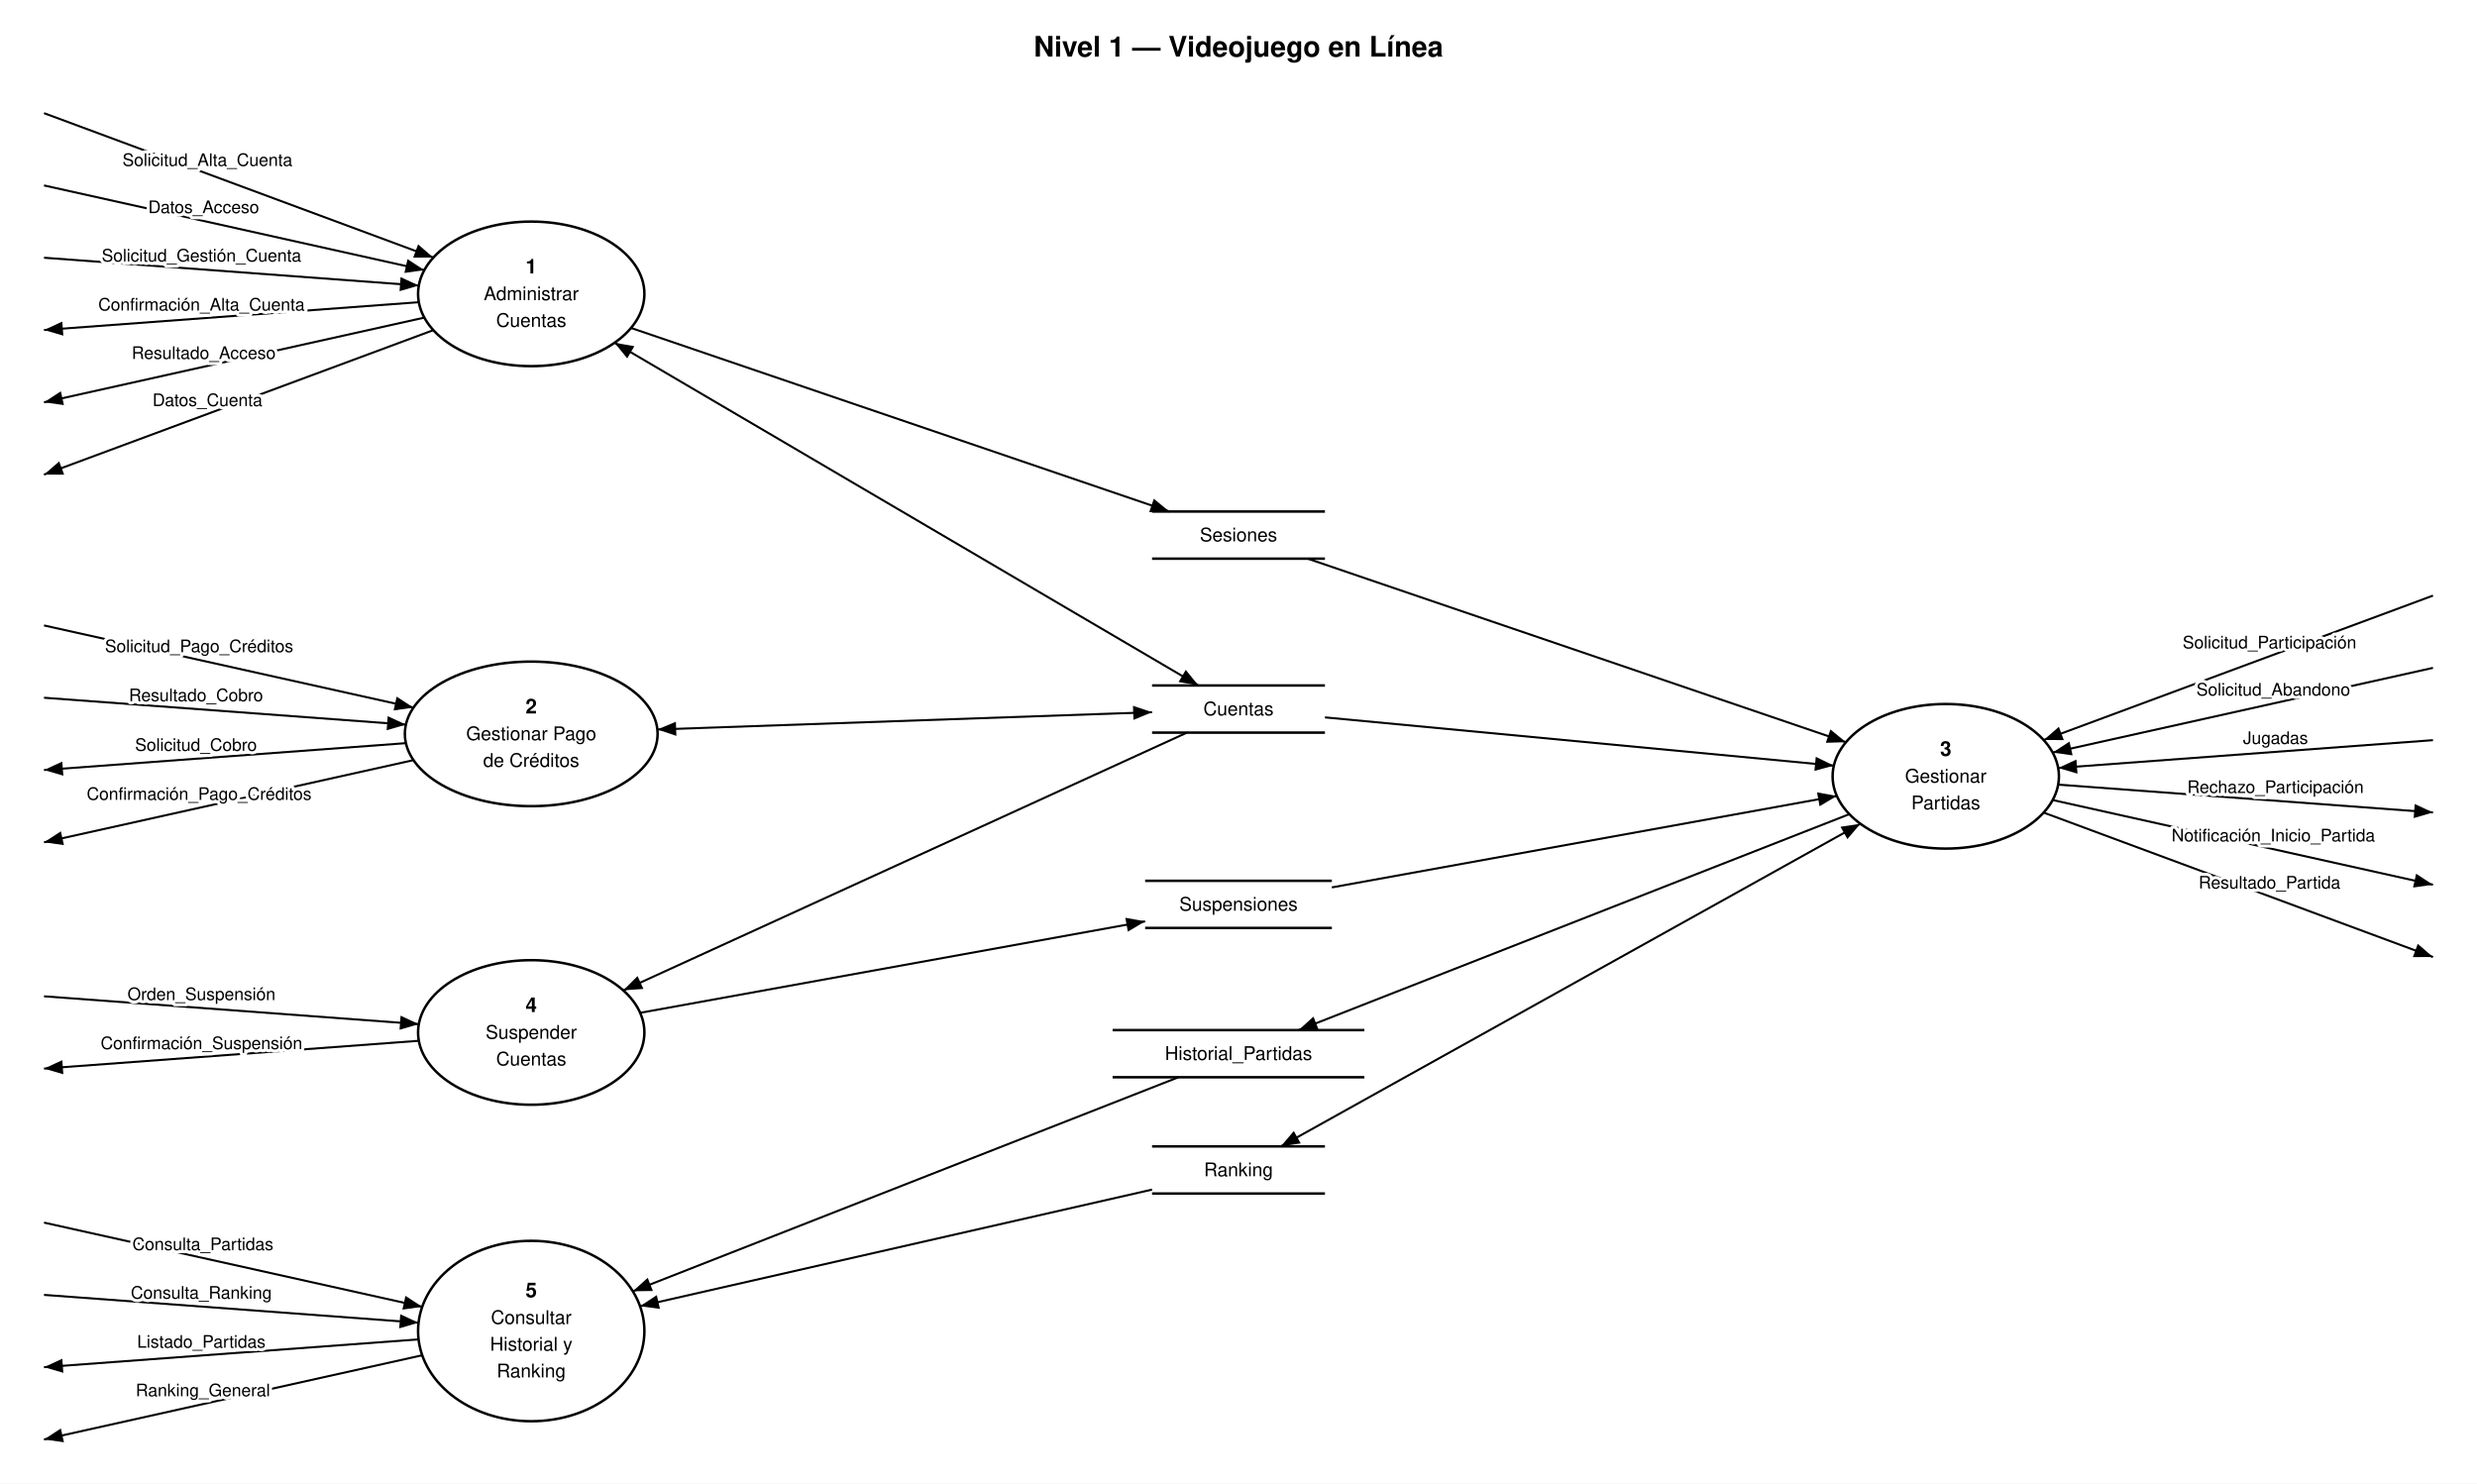
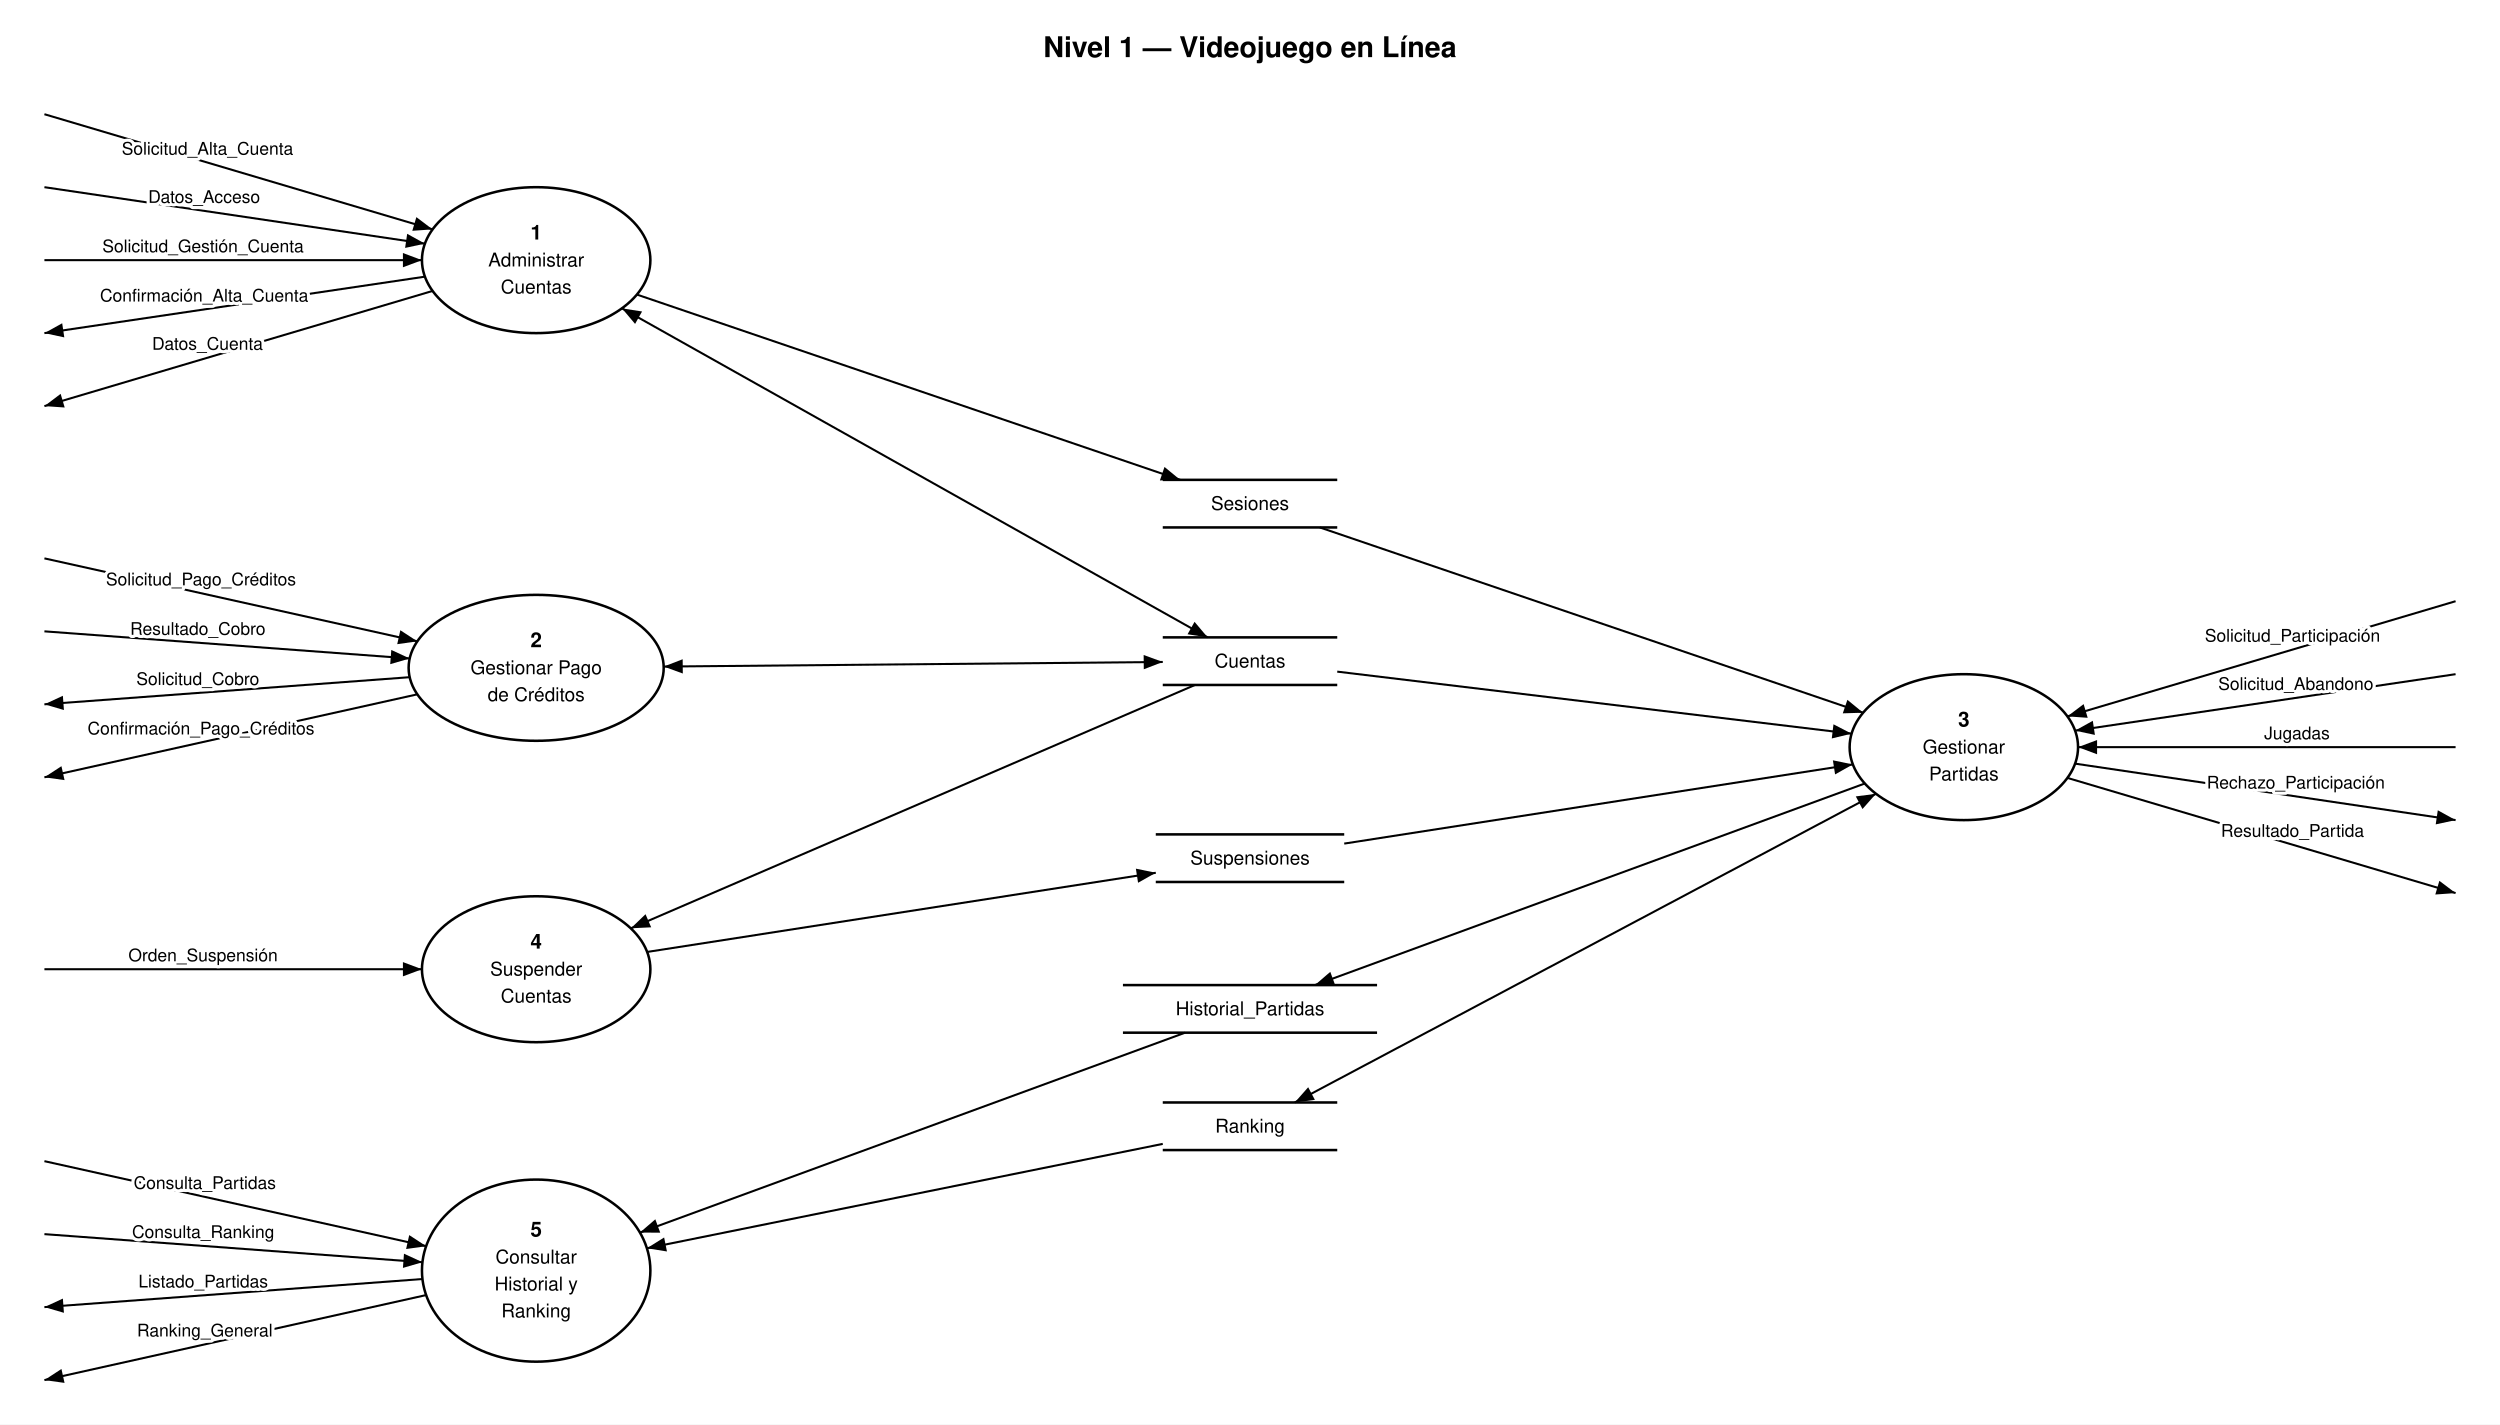
- <svg xmlns="http://www.w3.org/2000/svg" viewBox="-338 -24 1576 944" width="1576" height="944" font-family="Helvetica, Arial, sans-serif">
+ <svg xmlns="http://www.w3.org/2000/svg" viewBox="-338 -24 1576 898" width="1576" height="898" font-family="Helvetica, Arial, sans-serif">
  <defs>
    <marker id="e" markerUnits="userSpaceOnUse" markerWidth="12" markerHeight="9" refX="12" refY="4.5" orient="auto">
      <path d="M0,0 L12,4.5 L0,9 z" fill="#000" />
    </marker>
    <marker id="s" markerUnits="userSpaceOnUse" markerWidth="12" markerHeight="9" refX="0" refY="4.5" orient="auto">
      <path d="M12,0 L0,4.5 L12,9 z" fill="#000" />
    </marker>
  </defs>
-   <rect x="-338" y="-24" width="1576" height="944" fill="#fff" />
+   <rect x="-338" y="-24" width="1576" height="898" fill="#fff" />
  <text x="450.0" y="12.0" text-anchor="middle" font-size="18" font-weight="bold">Nivel 1 — Videojuego en Línea</text>
-   <line x1="-310.0" y1="48.0" x2="-62.3" y2="139.9" stroke="#000" stroke-width="1.3" marker-end="url(#e)" />
-   <text x="-206.0" y="81.6" text-anchor="middle" font-size="11" paint-order="stroke" stroke="#fff" stroke-width="4" stroke-linejoin="round">Solicitud_Alta_Cuenta</text>
-   <line x1="-310.0" y1="94.0" x2="-68.0" y2="147.9" stroke="#000" stroke-width="1.3" marker-end="url(#e)" />
-   <text x="-208.4" y="111.6" text-anchor="middle" font-size="11" paint-order="stroke" stroke="#fff" stroke-width="4" stroke-linejoin="round">Datos_Acceso</text>
-   <line x1="-310.0" y1="140.0" x2="-71.5" y2="157.7" stroke="#000" stroke-width="1.3" marker-end="url(#e)" />
-   <text x="-209.8" y="142.4" text-anchor="middle" font-size="11" paint-order="stroke" stroke="#fff" stroke-width="4" stroke-linejoin="round">Solicitud_Gestión_Cuenta</text>
-   <line x1="-71.5" y1="168.3" x2="-310.0" y2="186.0" stroke="#000" stroke-width="1.3" marker-end="url(#e)" />
-   <text x="-209.8" y="173.6" text-anchor="middle" font-size="11" paint-order="stroke" stroke="#fff" stroke-width="4" stroke-linejoin="round">Confirmación_Alta_Cuenta</text>
-   <line x1="-68.0" y1="178.1" x2="-310.0" y2="232.0" stroke="#000" stroke-width="1.3" marker-end="url(#e)" />
-   <text x="-208.4" y="204.4" text-anchor="middle" font-size="11" paint-order="stroke" stroke="#fff" stroke-width="4" stroke-linejoin="round">Resultado_Acceso</text>
-   <line x1="-62.3" y1="186.1" x2="-310.0" y2="278.0" stroke="#000" stroke-width="1.3" marker-end="url(#e)" />
-   <text x="-206.0" y="234.4" text-anchor="middle" font-size="11" paint-order="stroke" stroke="#fff" stroke-width="4" stroke-linejoin="round">Datos_Cuenta</text>
-   <line x1="-310.0" y1="374.0" x2="-74.9" y2="426.3" stroke="#000" stroke-width="1.3" marker-end="url(#e)" />
-   <text x="-211.3" y="391.0" text-anchor="middle" font-size="11" paint-order="stroke" stroke="#fff" stroke-width="4" stroke-linejoin="round">Solicitud_Pago_Créditos</text>
-   <line x1="-310.0" y1="420.0" x2="-79.7" y2="437.1" stroke="#000" stroke-width="1.3" marker-end="url(#e)" />
-   <text x="-213.3" y="422.2" text-anchor="middle" font-size="11" paint-order="stroke" stroke="#fff" stroke-width="4" stroke-linejoin="round">Resultado_Cobro</text>
-   <line x1="-79.7" y1="448.9" x2="-310.0" y2="466.0" stroke="#000" stroke-width="1.3" marker-end="url(#e)" />
-   <text x="-213.3" y="453.8" text-anchor="middle" font-size="11" paint-order="stroke" stroke="#fff" stroke-width="4" stroke-linejoin="round">Solicitud_Cobro</text>
-   <line x1="-74.9" y1="459.7" x2="-310.0" y2="512.0" stroke="#000" stroke-width="1.3" marker-end="url(#e)" />
-   <text x="-211.3" y="485.0" text-anchor="middle" font-size="11" paint-order="stroke" stroke="#fff" stroke-width="4" stroke-linejoin="round">Confirmación_Pago_Créditos</text>
-   <line x1="1210.0" y1="355.0" x2="962.3" y2="446.9" stroke="#000" stroke-width="1.3" marker-end="url(#e)" />
-   <text x="1106.0" y="388.6" text-anchor="middle" font-size="11" paint-order="stroke" stroke="#fff" stroke-width="4" stroke-linejoin="round">Solicitud_Participación</text>
-   <line x1="1210.0" y1="401.0" x2="968.0" y2="454.9" stroke="#000" stroke-width="1.3" marker-end="url(#e)" />
-   <text x="1108.4" y="418.6" text-anchor="middle" font-size="11" paint-order="stroke" stroke="#fff" stroke-width="4" stroke-linejoin="round">Solicitud_Abandono</text>
-   <line x1="1210.0" y1="447.0" x2="971.5" y2="464.7" stroke="#000" stroke-width="1.3" marker-end="url(#e)" />
-   <text x="1109.8" y="449.4" text-anchor="middle" font-size="11" paint-order="stroke" stroke="#fff" stroke-width="4" stroke-linejoin="round">Jugadas</text>
-   <line x1="971.5" y1="475.3" x2="1210.0" y2="493.0" stroke="#000" stroke-width="1.3" marker-end="url(#e)" />
-   <text x="1109.8" y="480.6" text-anchor="middle" font-size="11" paint-order="stroke" stroke="#fff" stroke-width="4" stroke-linejoin="round">Rechazo_Participación</text>
-   <line x1="968.0" y1="485.1" x2="1210.0" y2="539.0" stroke="#000" stroke-width="1.3" marker-end="url(#e)" />
-   <text x="1108.4" y="511.4" text-anchor="middle" font-size="11" paint-order="stroke" stroke="#fff" stroke-width="4" stroke-linejoin="round">Notificación_Inicio_Partida</text>
-   <line x1="962.3" y1="493.1" x2="1210.0" y2="585.0" stroke="#000" stroke-width="1.3" marker-end="url(#e)" />
-   <text x="1106.0" y="541.4" text-anchor="middle" font-size="11" paint-order="stroke" stroke="#fff" stroke-width="4" stroke-linejoin="round">Resultado_Partida</text>
-   <line x1="-310.0" y1="610.0" x2="-71.5" y2="627.7" stroke="#000" stroke-width="1.3" marker-end="url(#e)" />
-   <text x="-209.8" y="612.4" text-anchor="middle" font-size="11" paint-order="stroke" stroke="#fff" stroke-width="4" stroke-linejoin="round">Orden_Suspensión</text>
-   <line x1="-71.5" y1="638.3" x2="-310.0" y2="656.0" stroke="#000" stroke-width="1.3" marker-end="url(#e)" />
-   <text x="-209.8" y="643.6" text-anchor="middle" font-size="11" paint-order="stroke" stroke="#fff" stroke-width="4" stroke-linejoin="round">Confirmación_Suspensión</text>
-   <line x1="-310.0" y1="754.0" x2="-69.3" y2="807.6" stroke="#000" stroke-width="1.3" marker-end="url(#e)" />
-   <text x="-208.9" y="771.5" text-anchor="middle" font-size="11" paint-order="stroke" stroke="#fff" stroke-width="4" stroke-linejoin="round">Consulta_Partidas</text>
-   <line x1="-310.0" y1="800.0" x2="-71.7" y2="817.7" stroke="#000" stroke-width="1.3" marker-end="url(#e)" />
-   <text x="-209.9" y="802.4" text-anchor="middle" font-size="11" paint-order="stroke" stroke="#fff" stroke-width="4" stroke-linejoin="round">Consulta_Ranking</text>
-   <line x1="-71.7" y1="828.3" x2="-310.0" y2="846.0" stroke="#000" stroke-width="1.3" marker-end="url(#e)" />
-   <text x="-209.9" y="833.6" text-anchor="middle" font-size="11" paint-order="stroke" stroke="#fff" stroke-width="4" stroke-linejoin="round">Listado_Partidas</text>
-   <line x1="-69.3" y1="838.4" x2="-310.0" y2="892.0" stroke="#000" stroke-width="1.3" marker-end="url(#e)" />
-   <text x="-208.9" y="864.5" text-anchor="middle" font-size="11" paint-order="stroke" stroke="#fff" stroke-width="4" stroke-linejoin="round">Ranking_General</text>
-   <line x1="53.0" y1="194.1" x2="424.5" y2="412.2" stroke="#000" stroke-width="1.3" marker-end="url(#e)" marker-start="url(#s)" />
-   <line x1="63.5" y1="184.7" x2="406.0" y2="301.5" stroke="#000" stroke-width="1.3" marker-end="url(#e)" />
-   <line x1="80.2" y1="440.2" x2="395.0" y2="429.2" stroke="#000" stroke-width="1.3" marker-end="url(#e)" marker-start="url(#s)" />
-   <line x1="505.0" y1="432.5" x2="828.8" y2="463.2" stroke="#000" stroke-width="1.3" marker-end="url(#e)" />
-   <line x1="494.0" y1="331.5" x2="836.5" y2="448.3" stroke="#000" stroke-width="1.3" marker-end="url(#e)" />
-   <line x1="509.4" y1="540.7" x2="830.7" y2="482.5" stroke="#000" stroke-width="1.3" marker-end="url(#e)" />
-   <line x1="838.6" y1="494.1" x2="488.2" y2="631.5" stroke="#000" stroke-width="1.3" marker-end="url(#e)" />
-   <line x1="845.7" y1="500.2" x2="476.9" y2="705.5" stroke="#000" stroke-width="1.3" marker-end="url(#e)" marker-start="url(#s)" />
-   <line x1="417.2" y1="442.2" x2="58.6" y2="606.2" stroke="#000" stroke-width="1.3" marker-end="url(#e)" />
-   <line x1="69.3" y1="620.5" x2="390.6" y2="562.3" stroke="#000" stroke-width="1.3" marker-end="url(#e)" />
-   <line x1="411.8" y1="661.5" x2="64.6" y2="797.7" stroke="#000" stroke-width="1.3" marker-end="url(#e)" />
-   <line x1="395.0" y1="733.0" x2="69.2" y2="807.2" stroke="#000" stroke-width="1.3" marker-end="url(#e)" />
-   <ellipse cx="0.0" cy="163.0" rx="72.0" ry="46.0" fill="#fff" stroke="#000" stroke-width="1.6" />
-   <text x="0.0" y="150.0" text-anchor="middle" font-weight="bold" font-size="13">1</text>
-   <text x="0.0" y="167.0" text-anchor="middle" font-size="12">Administrar</text>
-   <text x="0.0" y="184.0" text-anchor="middle" font-size="12">Cuentas</text>
-   <ellipse cx="0.0" cy="443.0" rx="80.4" ry="46.0" fill="#fff" stroke="#000" stroke-width="1.6" />
-   <text x="0.0" y="430.0" text-anchor="middle" font-weight="bold" font-size="13">2</text>
-   <text x="0.0" y="447.0" text-anchor="middle" font-size="12">Gestionar Pago</text>
-   <text x="0.0" y="464.0" text-anchor="middle" font-size="12">de Créditos</text>
-   <ellipse cx="900.0" cy="470.0" rx="72.0" ry="46.0" fill="#fff" stroke="#000" stroke-width="1.6" />
-   <text x="900.0" y="457.0" text-anchor="middle" font-weight="bold" font-size="13">3</text>
-   <text x="900.0" y="474.0" text-anchor="middle" font-size="12">Gestionar</text>
-   <text x="900.0" y="491.0" text-anchor="middle" font-size="12">Partidas</text>
-   <ellipse cx="0.0" cy="633.0" rx="72.0" ry="46.0" fill="#fff" stroke="#000" stroke-width="1.6" />
-   <text x="0.0" y="620.0" text-anchor="middle" font-weight="bold" font-size="13">4</text>
-   <text x="0.0" y="637.0" text-anchor="middle" font-size="12">Suspender</text>
-   <text x="0.0" y="654.0" text-anchor="middle" font-size="12">Cuentas</text>
-   <ellipse cx="0.0" cy="823.0" rx="72.0" ry="57.4" fill="#fff" stroke="#000" stroke-width="1.6" />
-   <text x="0.0" y="801.5" text-anchor="middle" font-weight="bold" font-size="13">5</text>
-   <text x="0.0" y="818.5" text-anchor="middle" font-size="12">Consultar</text>
-   <text x="0.0" y="835.5" text-anchor="middle" font-size="12">Historial y</text>
-   <text x="0.0" y="852.5" text-anchor="middle" font-size="12">Ranking</text>
-   <line x1="395.0" y1="412.2" x2="505.0" y2="412.2" stroke="#000" stroke-width="1.6" />
-   <line x1="395.0" y1="442.2" x2="505.0" y2="442.2" stroke="#000" stroke-width="1.6" />
-   <text x="450.0" y="431.2" text-anchor="middle" font-size="12">Cuentas</text>
-   <line x1="395.0" y1="301.5" x2="505.0" y2="301.5" stroke="#000" stroke-width="1.6" />
-   <line x1="395.0" y1="331.5" x2="505.0" y2="331.5" stroke="#000" stroke-width="1.6" />
-   <text x="450.0" y="320.5" text-anchor="middle" font-size="12">Sesiones</text>
-   <line x1="390.6" y1="536.5" x2="509.4" y2="536.5" stroke="#000" stroke-width="1.6" />
-   <line x1="390.6" y1="566.5" x2="509.4" y2="566.5" stroke="#000" stroke-width="1.6" />
-   <text x="450.0" y="555.5" text-anchor="middle" font-size="12">Suspensiones</text>
-   <line x1="369.9" y1="631.5" x2="530.1" y2="631.5" stroke="#000" stroke-width="1.6" />
-   <line x1="369.9" y1="661.5" x2="530.1" y2="661.5" stroke="#000" stroke-width="1.6" />
-   <text x="450.0" y="650.5" text-anchor="middle" font-size="12">Historial_Partidas</text>
-   <line x1="395.0" y1="705.5" x2="505.0" y2="705.5" stroke="#000" stroke-width="1.6" />
-   <line x1="395.0" y1="735.5" x2="505.0" y2="735.5" stroke="#000" stroke-width="1.6" />
-   <text x="450.0" y="724.5" text-anchor="middle" font-size="12">Ranking</text>
+   <line x1="-310.0" y1="48.0" x2="-65.3" y2="120.6" stroke="#000" stroke-width="1.3" marker-end="url(#e)" />
+   <text x="-207.2" y="73.5" text-anchor="middle" font-size="11" paint-order="stroke" stroke="#fff" stroke-width="4" stroke-linejoin="round">Solicitud_Alta_Cuenta</text>
+   <line x1="-310.0" y1="94.0" x2="-70.1" y2="129.6" stroke="#000" stroke-width="1.3" marker-end="url(#e)" />
+   <text x="-209.3" y="103.9" text-anchor="middle" font-size="11" paint-order="stroke" stroke="#fff" stroke-width="4" stroke-linejoin="round">Datos_Acceso</text>
+   <line x1="-310.0" y1="140.0" x2="-72.0" y2="140.0" stroke="#000" stroke-width="1.3" marker-end="url(#e)" />
+   <text x="-210.0" y="135.0" text-anchor="middle" font-size="11" paint-order="stroke" stroke="#fff" stroke-width="4" stroke-linejoin="round">Solicitud_Gestión_Cuenta</text>
+   <line x1="-70.1" y1="150.4" x2="-310.0" y2="186.0" stroke="#000" stroke-width="1.3" marker-end="url(#e)" />
+   <text x="-209.3" y="166.1" text-anchor="middle" font-size="11" paint-order="stroke" stroke="#fff" stroke-width="4" stroke-linejoin="round">Confirmación_Alta_Cuenta</text>
+   <line x1="-65.3" y1="159.4" x2="-310.0" y2="232.0" stroke="#000" stroke-width="1.3" marker-end="url(#e)" />
+   <text x="-207.2" y="196.5" text-anchor="middle" font-size="11" paint-order="stroke" stroke="#fff" stroke-width="4" stroke-linejoin="round">Datos_Cuenta</text>
+   <line x1="-310.0" y1="328.0" x2="-74.9" y2="380.3" stroke="#000" stroke-width="1.3" marker-end="url(#e)" />
+   <text x="-211.3" y="345.0" text-anchor="middle" font-size="11" paint-order="stroke" stroke="#fff" stroke-width="4" stroke-linejoin="round">Solicitud_Pago_Créditos</text>
+   <line x1="-310.0" y1="374.0" x2="-79.7" y2="391.1" stroke="#000" stroke-width="1.3" marker-end="url(#e)" />
+   <text x="-213.3" y="376.2" text-anchor="middle" font-size="11" paint-order="stroke" stroke="#fff" stroke-width="4" stroke-linejoin="round">Resultado_Cobro</text>
+   <line x1="-79.7" y1="402.9" x2="-310.0" y2="420.0" stroke="#000" stroke-width="1.3" marker-end="url(#e)" />
+   <text x="-213.3" y="407.8" text-anchor="middle" font-size="11" paint-order="stroke" stroke="#fff" stroke-width="4" stroke-linejoin="round">Solicitud_Cobro</text>
+   <line x1="-74.9" y1="413.7" x2="-310.0" y2="466.0" stroke="#000" stroke-width="1.3" marker-end="url(#e)" />
+   <text x="-211.3" y="439.0" text-anchor="middle" font-size="11" paint-order="stroke" stroke="#fff" stroke-width="4" stroke-linejoin="round">Confirmación_Pago_Créditos</text>
+   <line x1="1210.0" y1="355.0" x2="965.3" y2="427.6" stroke="#000" stroke-width="1.3" marker-end="url(#e)" />
+   <text x="1107.2" y="380.5" text-anchor="middle" font-size="11" paint-order="stroke" stroke="#fff" stroke-width="4" stroke-linejoin="round">Solicitud_Participación</text>
+   <line x1="1210.0" y1="401.0" x2="970.1" y2="436.6" stroke="#000" stroke-width="1.3" marker-end="url(#e)" />
+   <text x="1109.3" y="410.9" text-anchor="middle" font-size="11" paint-order="stroke" stroke="#fff" stroke-width="4" stroke-linejoin="round">Solicitud_Abandono</text>
+   <line x1="1210.0" y1="447.0" x2="972.0" y2="447.0" stroke="#000" stroke-width="1.3" marker-end="url(#e)" />
+   <text x="1110.0" y="442.0" text-anchor="middle" font-size="11" paint-order="stroke" stroke="#fff" stroke-width="4" stroke-linejoin="round">Jugadas</text>
+   <line x1="970.1" y1="457.4" x2="1210.0" y2="493.0" stroke="#000" stroke-width="1.3" marker-end="url(#e)" />
+   <text x="1109.3" y="473.1" text-anchor="middle" font-size="11" paint-order="stroke" stroke="#fff" stroke-width="4" stroke-linejoin="round">Rechazo_Participación</text>
+   <line x1="965.3" y1="466.4" x2="1210.0" y2="539.0" stroke="#000" stroke-width="1.3" marker-end="url(#e)" />
+   <text x="1107.2" y="503.5" text-anchor="middle" font-size="11" paint-order="stroke" stroke="#fff" stroke-width="4" stroke-linejoin="round">Resultado_Partida</text>
+   <line x1="-310.0" y1="587.0" x2="-72.0" y2="587.0" stroke="#000" stroke-width="1.3" marker-end="url(#e)" />
+   <text x="-210.0" y="582.0" text-anchor="middle" font-size="11" paint-order="stroke" stroke="#fff" stroke-width="4" stroke-linejoin="round">Orden_Suspensión</text>
+   <line x1="-310.0" y1="708.0" x2="-69.3" y2="761.6" stroke="#000" stroke-width="1.3" marker-end="url(#e)" />
+   <text x="-208.9" y="725.5" text-anchor="middle" font-size="11" paint-order="stroke" stroke="#fff" stroke-width="4" stroke-linejoin="round">Consulta_Partidas</text>
+   <line x1="-310.0" y1="754.0" x2="-71.7" y2="771.7" stroke="#000" stroke-width="1.3" marker-end="url(#e)" />
+   <text x="-209.9" y="756.4" text-anchor="middle" font-size="11" paint-order="stroke" stroke="#fff" stroke-width="4" stroke-linejoin="round">Consulta_Ranking</text>
+   <line x1="-71.7" y1="782.3" x2="-310.0" y2="800.0" stroke="#000" stroke-width="1.3" marker-end="url(#e)" />
+   <text x="-209.9" y="787.6" text-anchor="middle" font-size="11" paint-order="stroke" stroke="#fff" stroke-width="4" stroke-linejoin="round">Listado_Partidas</text>
+   <line x1="-69.3" y1="792.4" x2="-310.0" y2="846.0" stroke="#000" stroke-width="1.3" marker-end="url(#e)" />
+   <text x="-208.9" y="818.5" text-anchor="middle" font-size="11" paint-order="stroke" stroke="#fff" stroke-width="4" stroke-linejoin="round">Ranking_General</text>
+   <line x1="54.1" y1="170.4" x2="423.3" y2="377.8" stroke="#000" stroke-width="1.3" marker-end="url(#e)" marker-start="url(#s)" />
+   <line x1="63.5" y1="161.7" x2="406.0" y2="278.5" stroke="#000" stroke-width="1.3" marker-end="url(#e)" />
+   <line x1="80.4" y1="396.2" x2="395.0" y2="393.3" stroke="#000" stroke-width="1.3" marker-end="url(#e)" marker-start="url(#s)" />
+   <line x1="505.0" y1="399.4" x2="829.2" y2="438.5" stroke="#000" stroke-width="1.3" marker-end="url(#e)" />
+   <line x1="494.0" y1="308.5" x2="836.5" y2="425.3" stroke="#000" stroke-width="1.3" marker-end="url(#e)" />
+   <line x1="509.4" y1="507.8" x2="830.0" y2="457.9" stroke="#000" stroke-width="1.3" marker-end="url(#e)" />
+   <line x1="837.6" y1="469.9" x2="490.9" y2="597.0" stroke="#000" stroke-width="1.3" marker-end="url(#e)" />
+   <line x1="844.6" y1="476.4" x2="478.2" y2="671.0" stroke="#000" stroke-width="1.3" marker-end="url(#e)" marker-start="url(#s)" />
+   <line x1="415.3" y1="407.8" x2="59.7" y2="561.2" stroke="#000" stroke-width="1.3" marker-end="url(#e)" />
+   <line x1="70.0" y1="576.1" x2="390.6" y2="526.2" stroke="#000" stroke-width="1.3" marker-end="url(#e)" />
+   <line x1="409.1" y1="627.0" x2="65.4" y2="753.0" stroke="#000" stroke-width="1.3" marker-end="url(#e)" />
+   <line x1="395.0" y1="697.1" x2="69.8" y2="762.9" stroke="#000" stroke-width="1.3" marker-end="url(#e)" />
+   <ellipse cx="0.0" cy="140.0" rx="72.0" ry="46.0" fill="#fff" stroke="#000" stroke-width="1.6" />
+   <text x="0.0" y="127.0" text-anchor="middle" font-weight="bold" font-size="13">1</text>
+   <text x="0.0" y="144.0" text-anchor="middle" font-size="12">Administrar</text>
+   <text x="0.0" y="161.0" text-anchor="middle" font-size="12">Cuentas</text>
+   <ellipse cx="0.0" cy="397.0" rx="80.4" ry="46.0" fill="#fff" stroke="#000" stroke-width="1.6" />
+   <text x="0.0" y="384.0" text-anchor="middle" font-weight="bold" font-size="13">2</text>
+   <text x="0.0" y="401.0" text-anchor="middle" font-size="12">Gestionar Pago</text>
+   <text x="0.0" y="418.0" text-anchor="middle" font-size="12">de Créditos</text>
+   <ellipse cx="900.0" cy="447.0" rx="72.0" ry="46.0" fill="#fff" stroke="#000" stroke-width="1.6" />
+   <text x="900.0" y="434.0" text-anchor="middle" font-weight="bold" font-size="13">3</text>
+   <text x="900.0" y="451.0" text-anchor="middle" font-size="12">Gestionar</text>
+   <text x="900.0" y="468.0" text-anchor="middle" font-size="12">Partidas</text>
+   <ellipse cx="0.0" cy="587.0" rx="72.0" ry="46.0" fill="#fff" stroke="#000" stroke-width="1.6" />
+   <text x="0.0" y="574.0" text-anchor="middle" font-weight="bold" font-size="13">4</text>
+   <text x="0.0" y="591.0" text-anchor="middle" font-size="12">Suspender</text>
+   <text x="0.0" y="608.0" text-anchor="middle" font-size="12">Cuentas</text>
+   <ellipse cx="0.0" cy="777.0" rx="72.0" ry="57.4" fill="#fff" stroke="#000" stroke-width="1.6" />
+   <text x="0.0" y="755.5" text-anchor="middle" font-weight="bold" font-size="13">5</text>
+   <text x="0.0" y="772.5" text-anchor="middle" font-size="12">Consultar</text>
+   <text x="0.0" y="789.5" text-anchor="middle" font-size="12">Historial y</text>
+   <text x="0.0" y="806.5" text-anchor="middle" font-size="12">Ranking</text>
+   <line x1="395.0" y1="377.8" x2="505.0" y2="377.8" stroke="#000" stroke-width="1.6" />
+   <line x1="395.0" y1="407.8" x2="505.0" y2="407.8" stroke="#000" stroke-width="1.6" />
+   <text x="450.0" y="396.8" text-anchor="middle" font-size="12">Cuentas</text>
+   <line x1="395.0" y1="278.5" x2="505.0" y2="278.5" stroke="#000" stroke-width="1.6" />
+   <line x1="395.0" y1="308.5" x2="505.0" y2="308.5" stroke="#000" stroke-width="1.6" />
+   <text x="450.0" y="297.5" text-anchor="middle" font-size="12">Sesiones</text>
+   <line x1="390.6" y1="502.0" x2="509.4" y2="502.0" stroke="#000" stroke-width="1.6" />
+   <line x1="390.6" y1="532.0" x2="509.4" y2="532.0" stroke="#000" stroke-width="1.6" />
+   <text x="450.0" y="521.0" text-anchor="middle" font-size="12">Suspensiones</text>
+   <line x1="369.9" y1="597.0" x2="530.1" y2="597.0" stroke="#000" stroke-width="1.6" />
+   <line x1="369.9" y1="627.0" x2="530.1" y2="627.0" stroke="#000" stroke-width="1.6" />
+   <text x="450.0" y="616.0" text-anchor="middle" font-size="12">Historial_Partidas</text>
+   <line x1="395.0" y1="671.0" x2="505.0" y2="671.0" stroke="#000" stroke-width="1.6" />
+   <line x1="395.0" y1="701.0" x2="505.0" y2="701.0" stroke="#000" stroke-width="1.6" />
+   <text x="450.0" y="690.0" text-anchor="middle" font-size="12">Ranking</text>
</svg>
